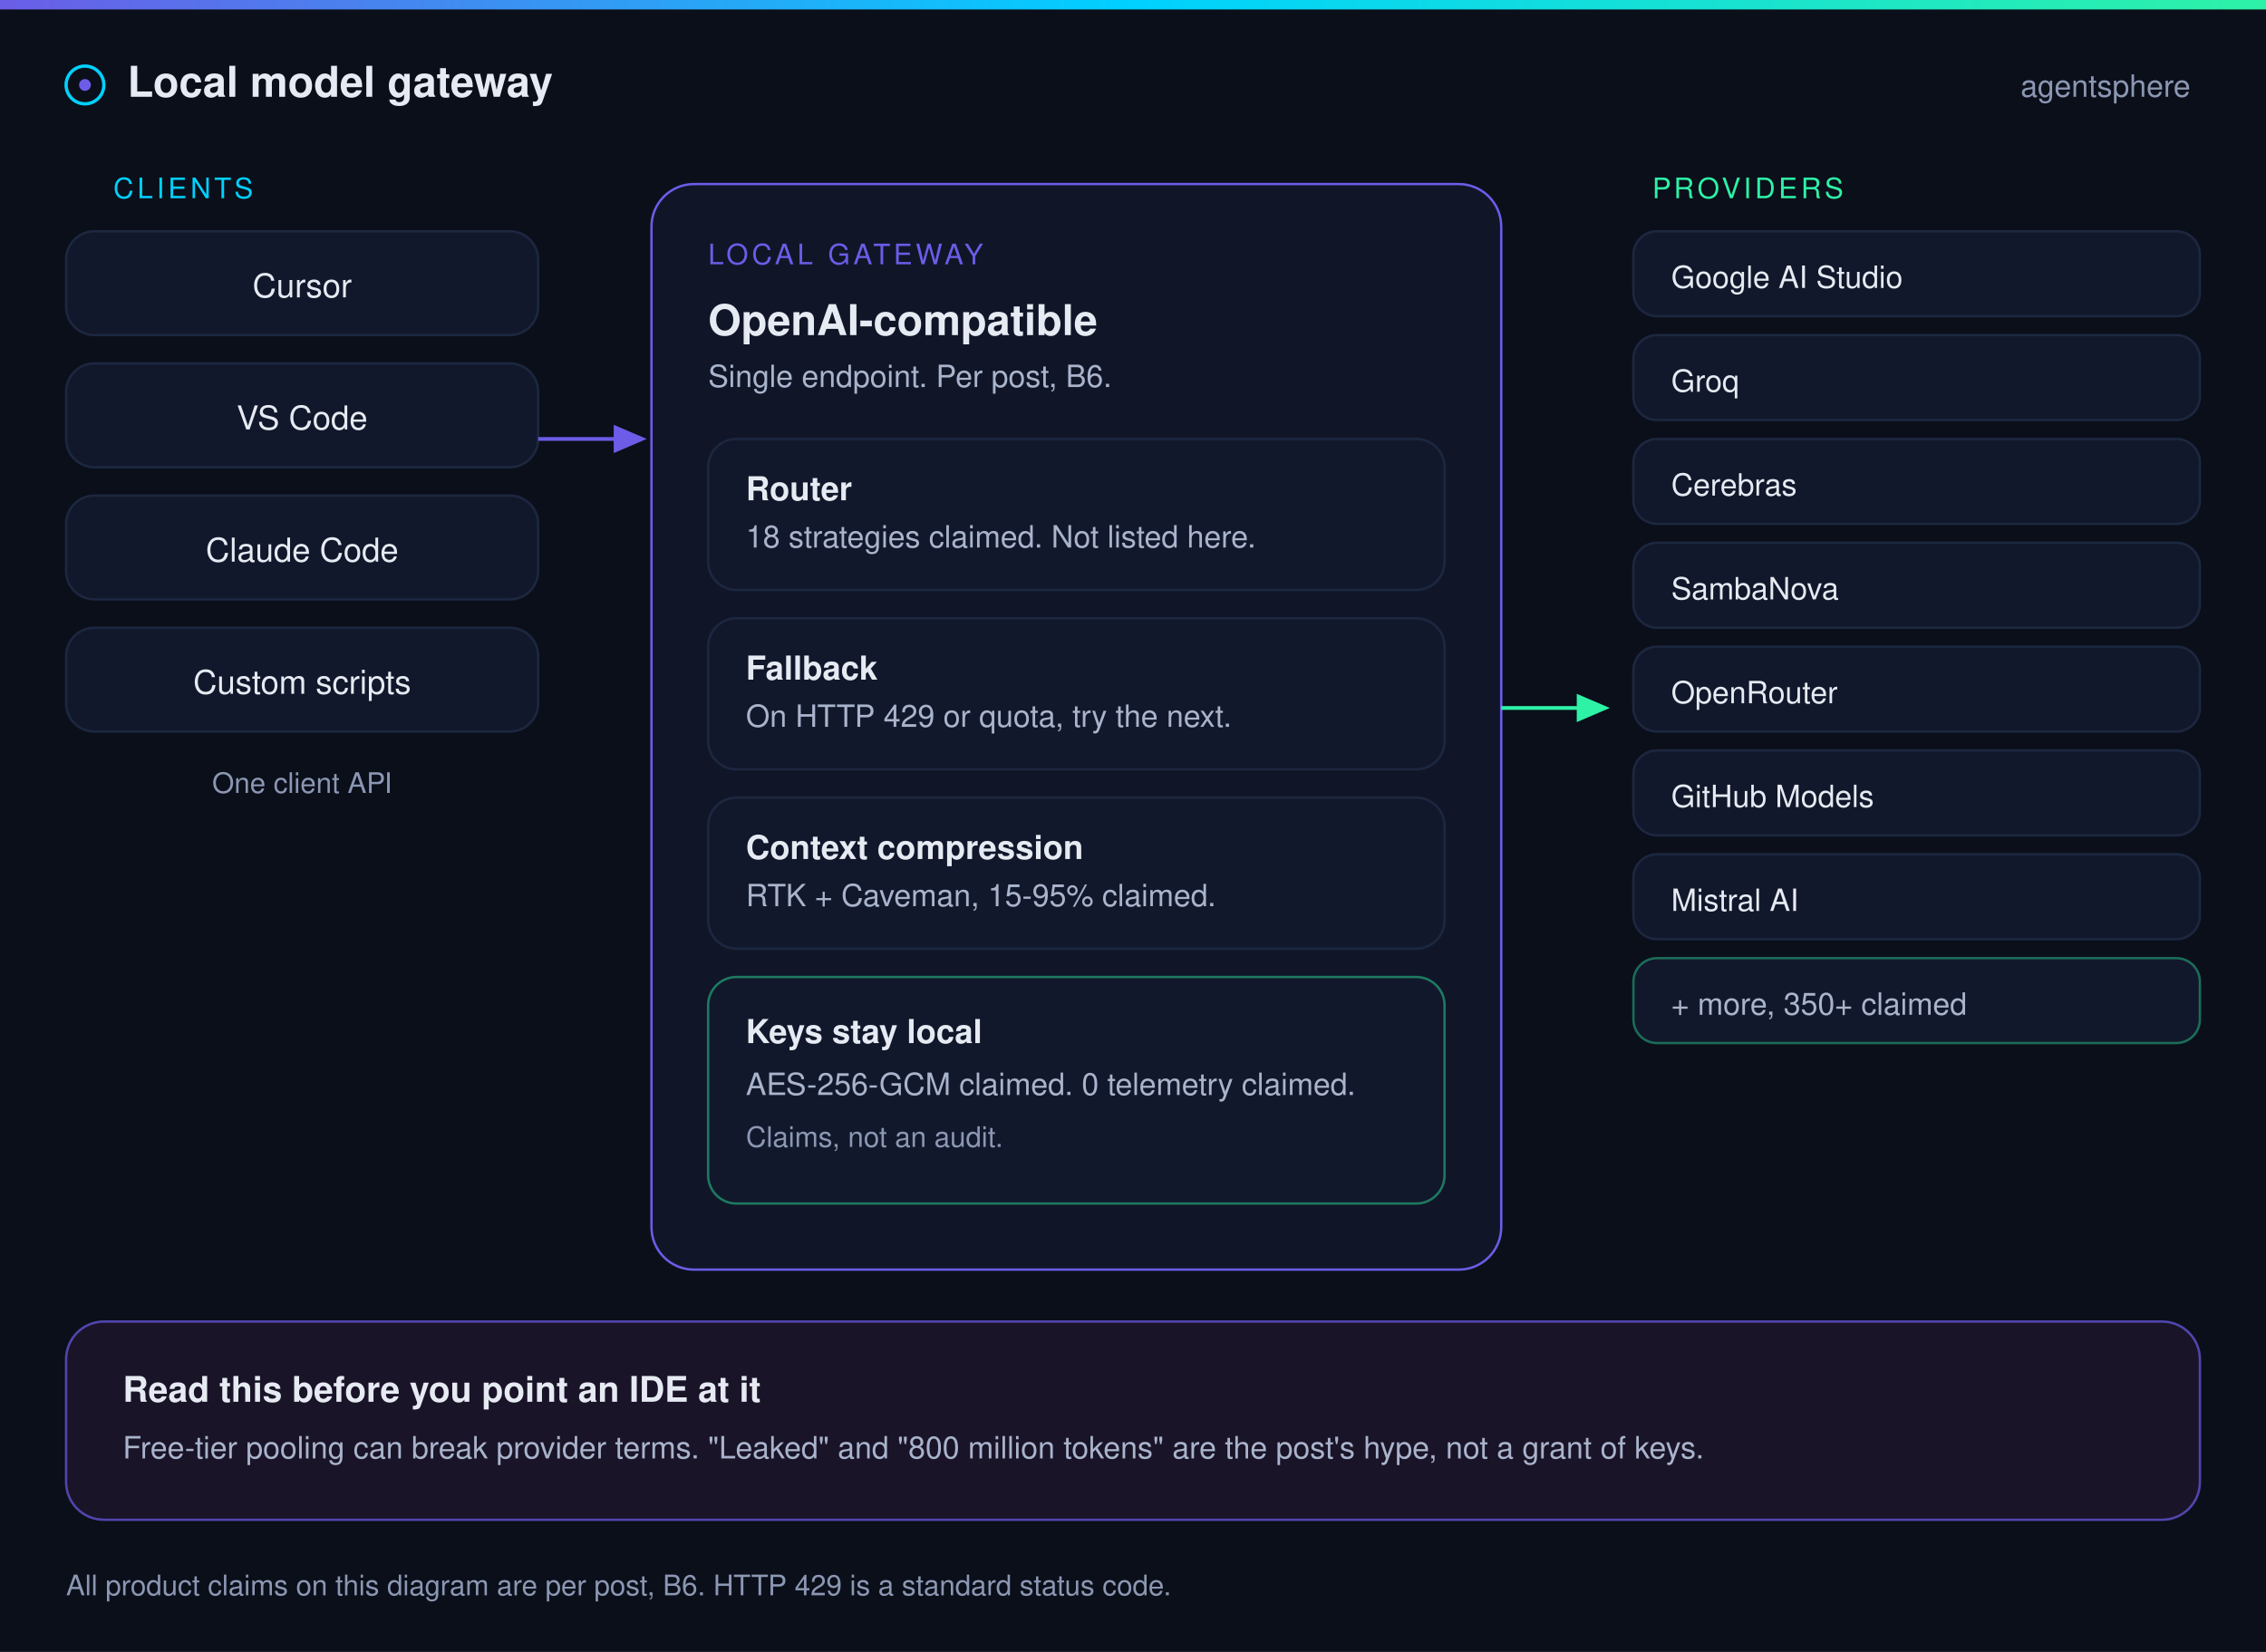
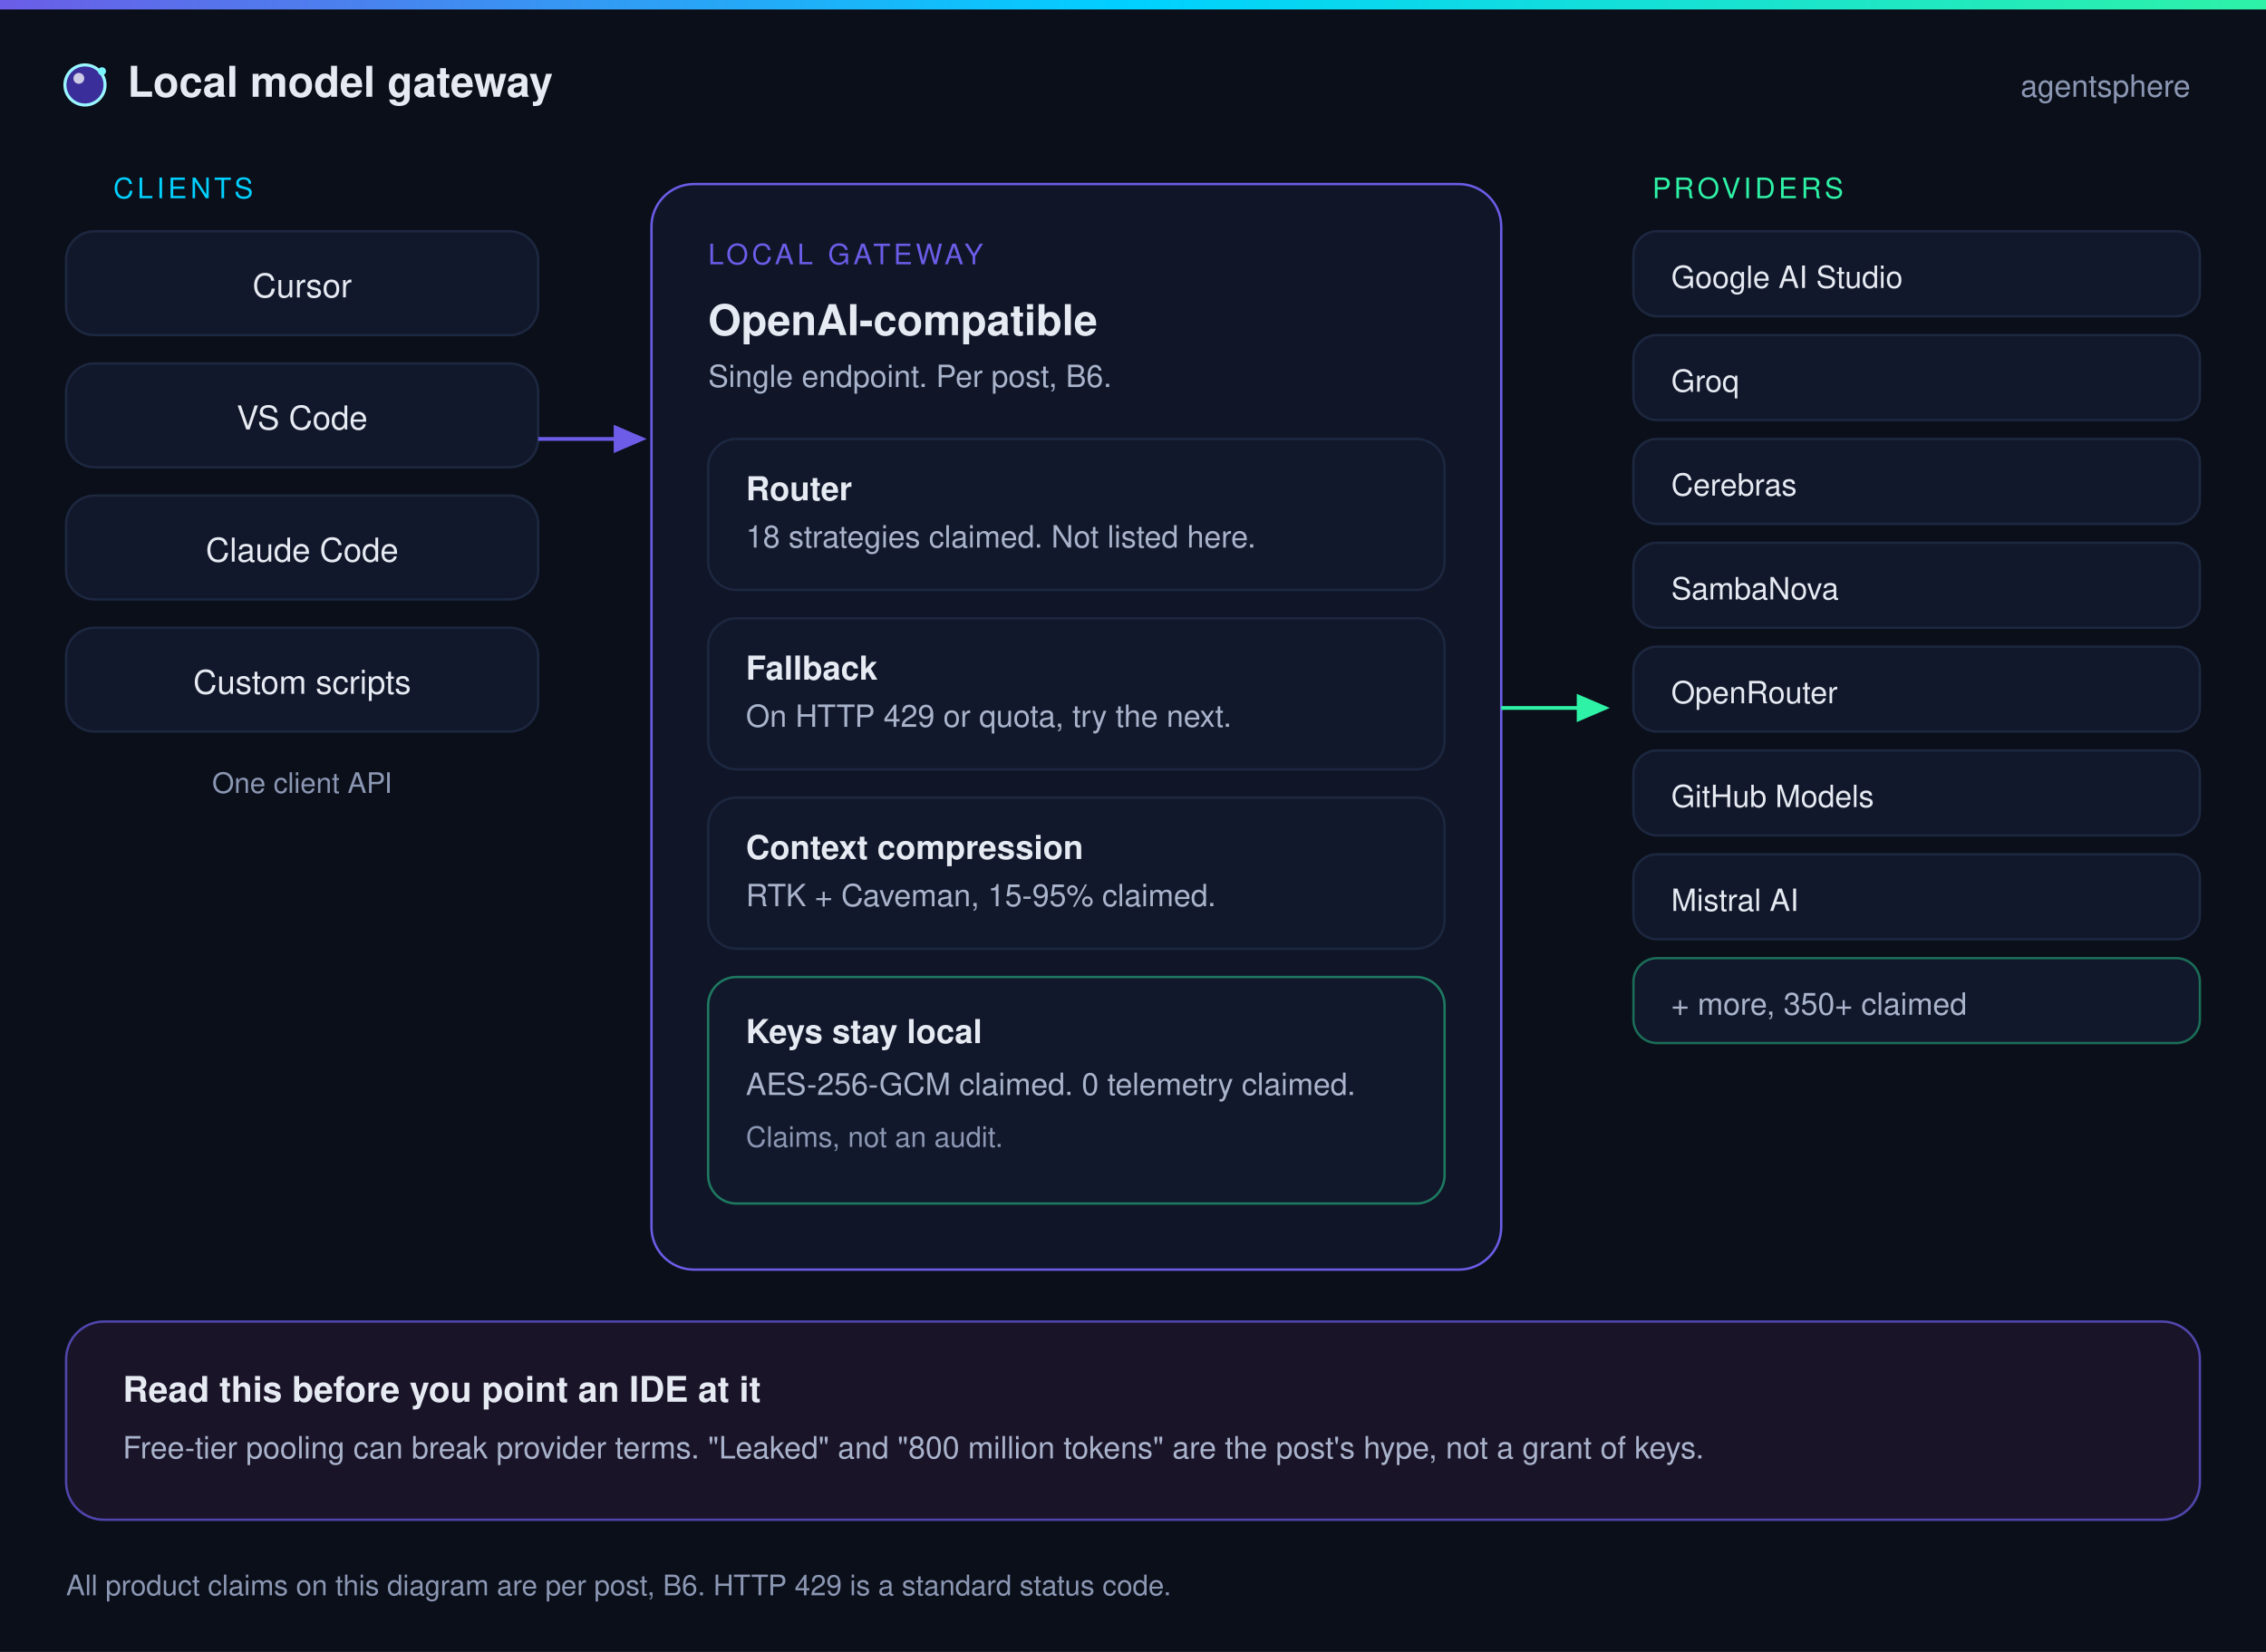
<svg xmlns="http://www.w3.org/2000/svg" width="960" height="700" viewBox="0 0 960 700" role="img" aria-labelledby="title desc">
  <defs>
    <linearGradient id="bar" x1="0" y1="0" x2="1" y2="0">
      <stop offset="0" stop-color="#6C5CE7" />
      <stop offset="0.5" stop-color="#00D1FF" />
      <stop offset="1" stop-color="#2EF2A6" />
    </linearGradient>
  </defs>
  <rect width="960" height="700" fill="#0B0F1A" />
  <rect width="960" height="4" fill="url(#bar)" />
-   <circle cx="36" cy="36" r="8" fill="none" stroke="#00D1FF" stroke-width="1.4" />
-   <circle cx="36" cy="36" r="2.5" fill="#6C5CE7" />
+   <circle cx="36" cy="36" r="8.5" fill="#3A2E9A" />
+   <circle cx="33.4" cy="33.2" r="2.3" fill="#FFFFFF" fill-opacity="0.75" />
+   <circle cx="36" cy="36" r="8.5" fill="none" stroke="#9AF7FF" stroke-width="1.3" />
+   <circle cx="43.2" cy="30.2" r="1.7" fill="#7AF6FF" />
  <text x="54" y="41" fill="#E6EAF2" font-family="Segoe UI, Helvetica, Arial, sans-serif" font-size="18" font-weight="600">Local model gateway</text>
  <text x="928" y="41" text-anchor="end" fill="#8B97B3" font-family="Segoe UI, Helvetica, Arial, sans-serif" font-size="13">agentsphere</text>
  <g font-family="Segoe UI, Helvetica, Arial, sans-serif">
    <text x="48" y="84" fill="#00D1FF" font-size="12" letter-spacing="1.5">CLIENTS</text>
    <rect x="28" y="98" width="200" height="44" rx="12" fill="#12182B" stroke="#1C2740" />
    <text x="128" y="126" text-anchor="middle" fill="#E6EAF2" font-size="14">Cursor</text>
    <rect x="28" y="154" width="200" height="44" rx="12" fill="#12182B" stroke="#1C2740" />
    <text x="128" y="182" text-anchor="middle" fill="#E6EAF2" font-size="14">VS Code</text>
    <rect x="28" y="210" width="200" height="44" rx="12" fill="#12182B" stroke="#1C2740" />
    <text x="128" y="238" text-anchor="middle" fill="#E6EAF2" font-size="14">Claude Code</text>
    <rect x="28" y="266" width="200" height="44" rx="12" fill="#12182B" stroke="#1C2740" />
    <text x="128" y="294" text-anchor="middle" fill="#E6EAF2" font-size="14">Custom scripts</text>
    <text x="128" y="336" text-anchor="middle" fill="#8B97B3" font-size="12">One client API</text>
    <polyline points="228,186 268,186" fill="none" stroke="#6C5CE7" stroke-width="1.6" />
    <polygon points="260,180 274,186 260,192" fill="#6C5CE7" />
    <rect x="276" y="78" width="360" height="460" rx="18" fill="#101628" stroke="#6C5CE7" />
    <text x="300" y="112" fill="#6C5CE7" font-size="12" letter-spacing="1.5">LOCAL GATEWAY</text>
    <text x="300" y="142" fill="#E6EAF2" font-size="18" font-weight="600">OpenAI-compatible</text>
    <text x="300" y="164" fill="#A9B4CC" font-size="13">Single endpoint. Per post, B6.</text>
    <rect x="300" y="186" width="312" height="64" rx="12" fill="#12182B" stroke="#1C2740" />
    <text x="316" y="212" fill="#E6EAF2" font-size="14" font-weight="600">Router</text>
    <text x="316" y="232" fill="#A9B4CC" font-size="13">18 strategies claimed. Not listed here.</text>
    <rect x="300" y="262" width="312" height="64" rx="12" fill="#12182B" stroke="#1C2740" />
    <text x="316" y="288" fill="#E6EAF2" font-size="14" font-weight="600">Fallback</text>
    <text x="316" y="308" fill="#A9B4CC" font-size="13">On HTTP 429 or quota, try the next.</text>
    <rect x="300" y="338" width="312" height="64" rx="12" fill="#12182B" stroke="#1C2740" />
    <text x="316" y="364" fill="#E6EAF2" font-size="14" font-weight="600">Context compression</text>
    <text x="316" y="384" fill="#A9B4CC" font-size="13">RTK + Caveman, 15-95% claimed.</text>
    <rect x="300" y="414" width="312" height="96" rx="12" fill="#12182B" stroke="#2EF2A6" stroke-opacity="0.45" />
    <text x="316" y="442" fill="#E6EAF2" font-size="14" font-weight="600">Keys stay local</text>
    <text x="316" y="464" fill="#A9B4CC" font-size="13">AES-256-GCM claimed. 0 telemetry claimed.</text>
    <text x="316" y="486" fill="#8B97B3" font-size="12">Claims, not an audit.</text>
    <polyline points="636,300 676,300" fill="none" stroke="#2EF2A6" stroke-width="1.6" />
    <polygon points="668,294 682,300 668,306" fill="#2EF2A6" />
    <text x="700" y="84" fill="#2EF2A6" font-size="12" letter-spacing="1.5">PROVIDERS</text>
    <rect x="692" y="98" width="240" height="36" rx="10" fill="#12182B" stroke="#1C2740" />
    <text x="708" y="122" fill="#E6EAF2" font-size="13">Google AI Studio</text>
    <rect x="692" y="142" width="240" height="36" rx="10" fill="#12182B" stroke="#1C2740" />
    <text x="708" y="166" fill="#E6EAF2" font-size="13">Groq</text>
    <rect x="692" y="186" width="240" height="36" rx="10" fill="#12182B" stroke="#1C2740" />
    <text x="708" y="210" fill="#E6EAF2" font-size="13">Cerebras</text>
    <rect x="692" y="230" width="240" height="36" rx="10" fill="#12182B" stroke="#1C2740" />
    <text x="708" y="254" fill="#E6EAF2" font-size="13">SambaNova</text>
    <rect x="692" y="274" width="240" height="36" rx="10" fill="#12182B" stroke="#1C2740" />
    <text x="708" y="298" fill="#E6EAF2" font-size="13">OpenRouter</text>
    <rect x="692" y="318" width="240" height="36" rx="10" fill="#12182B" stroke="#1C2740" />
    <text x="708" y="342" fill="#E6EAF2" font-size="13">GitHub Models</text>
    <rect x="692" y="362" width="240" height="36" rx="10" fill="#12182B" stroke="#1C2740" />
    <text x="708" y="386" fill="#E6EAF2" font-size="13">Mistral AI</text>
    <rect x="692" y="406" width="240" height="36" rx="10" fill="#12182B" stroke="#2EF2A6" stroke-opacity="0.4" />
    <text x="708" y="430" fill="#A9B4CC" font-size="13">+ more, 350+ claimed</text>
    <rect x="28" y="560" width="904" height="84" rx="16" fill="#1A1428" stroke="#6C5CE7" stroke-opacity="0.7" />
    <text x="52" y="594" fill="#E6EAF2" font-size="15" font-weight="600">Read this before you point an IDE at it</text>
    <text x="52" y="618" fill="#A9B4CC" font-size="13">Free-tier pooling can break provider terms. "Leaked" and "800 million tokens" are the post's hype, not a grant of keys.</text>
  </g>
  <text x="28" y="676" fill="#8B97B3" font-family="Segoe UI, Helvetica, Arial, sans-serif" font-size="12">All product claims on this diagram are per post, B6. HTTP 429 is a standard status code.</text>
</svg>
